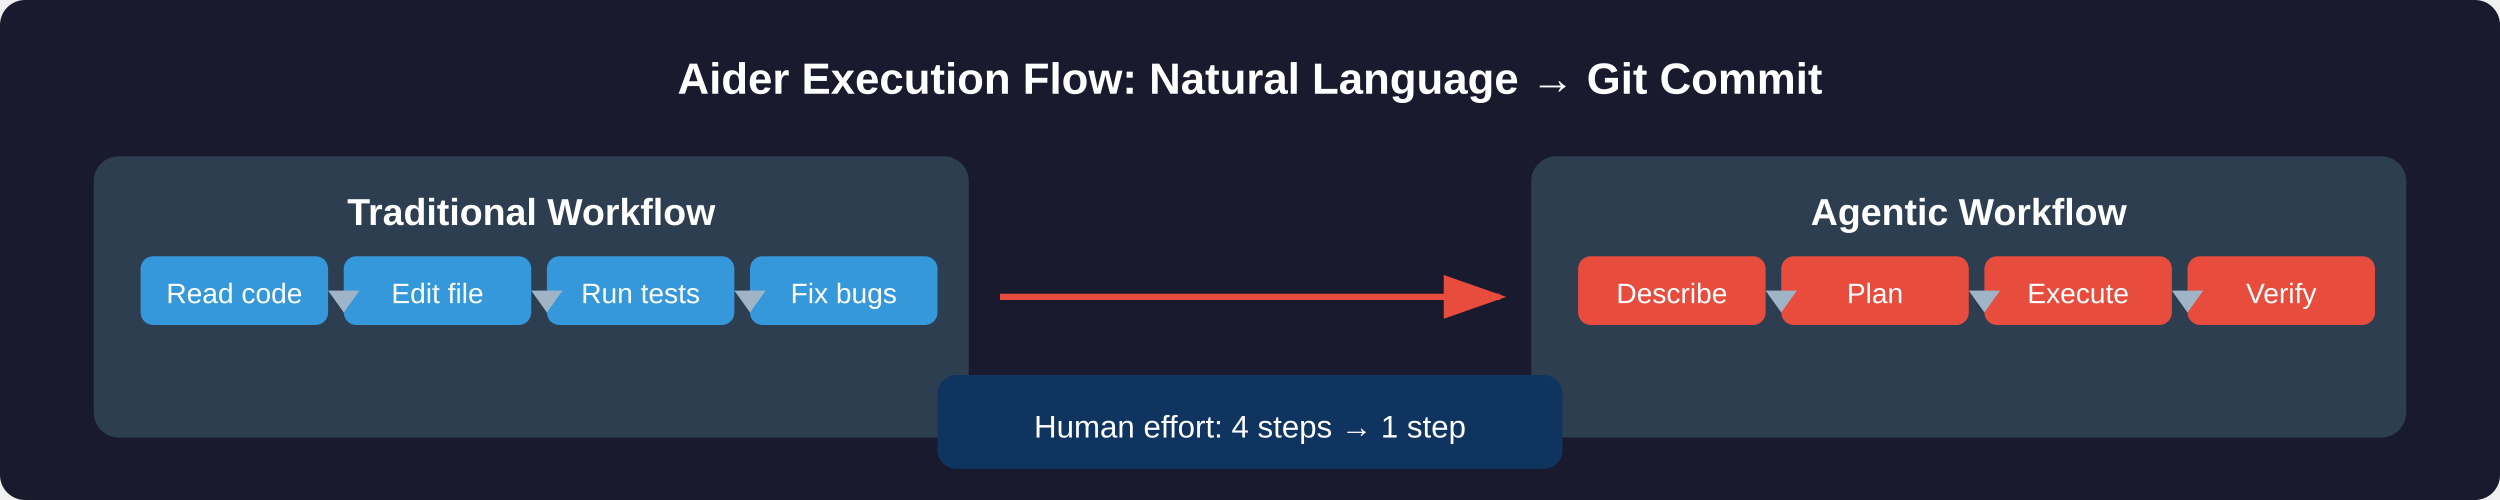
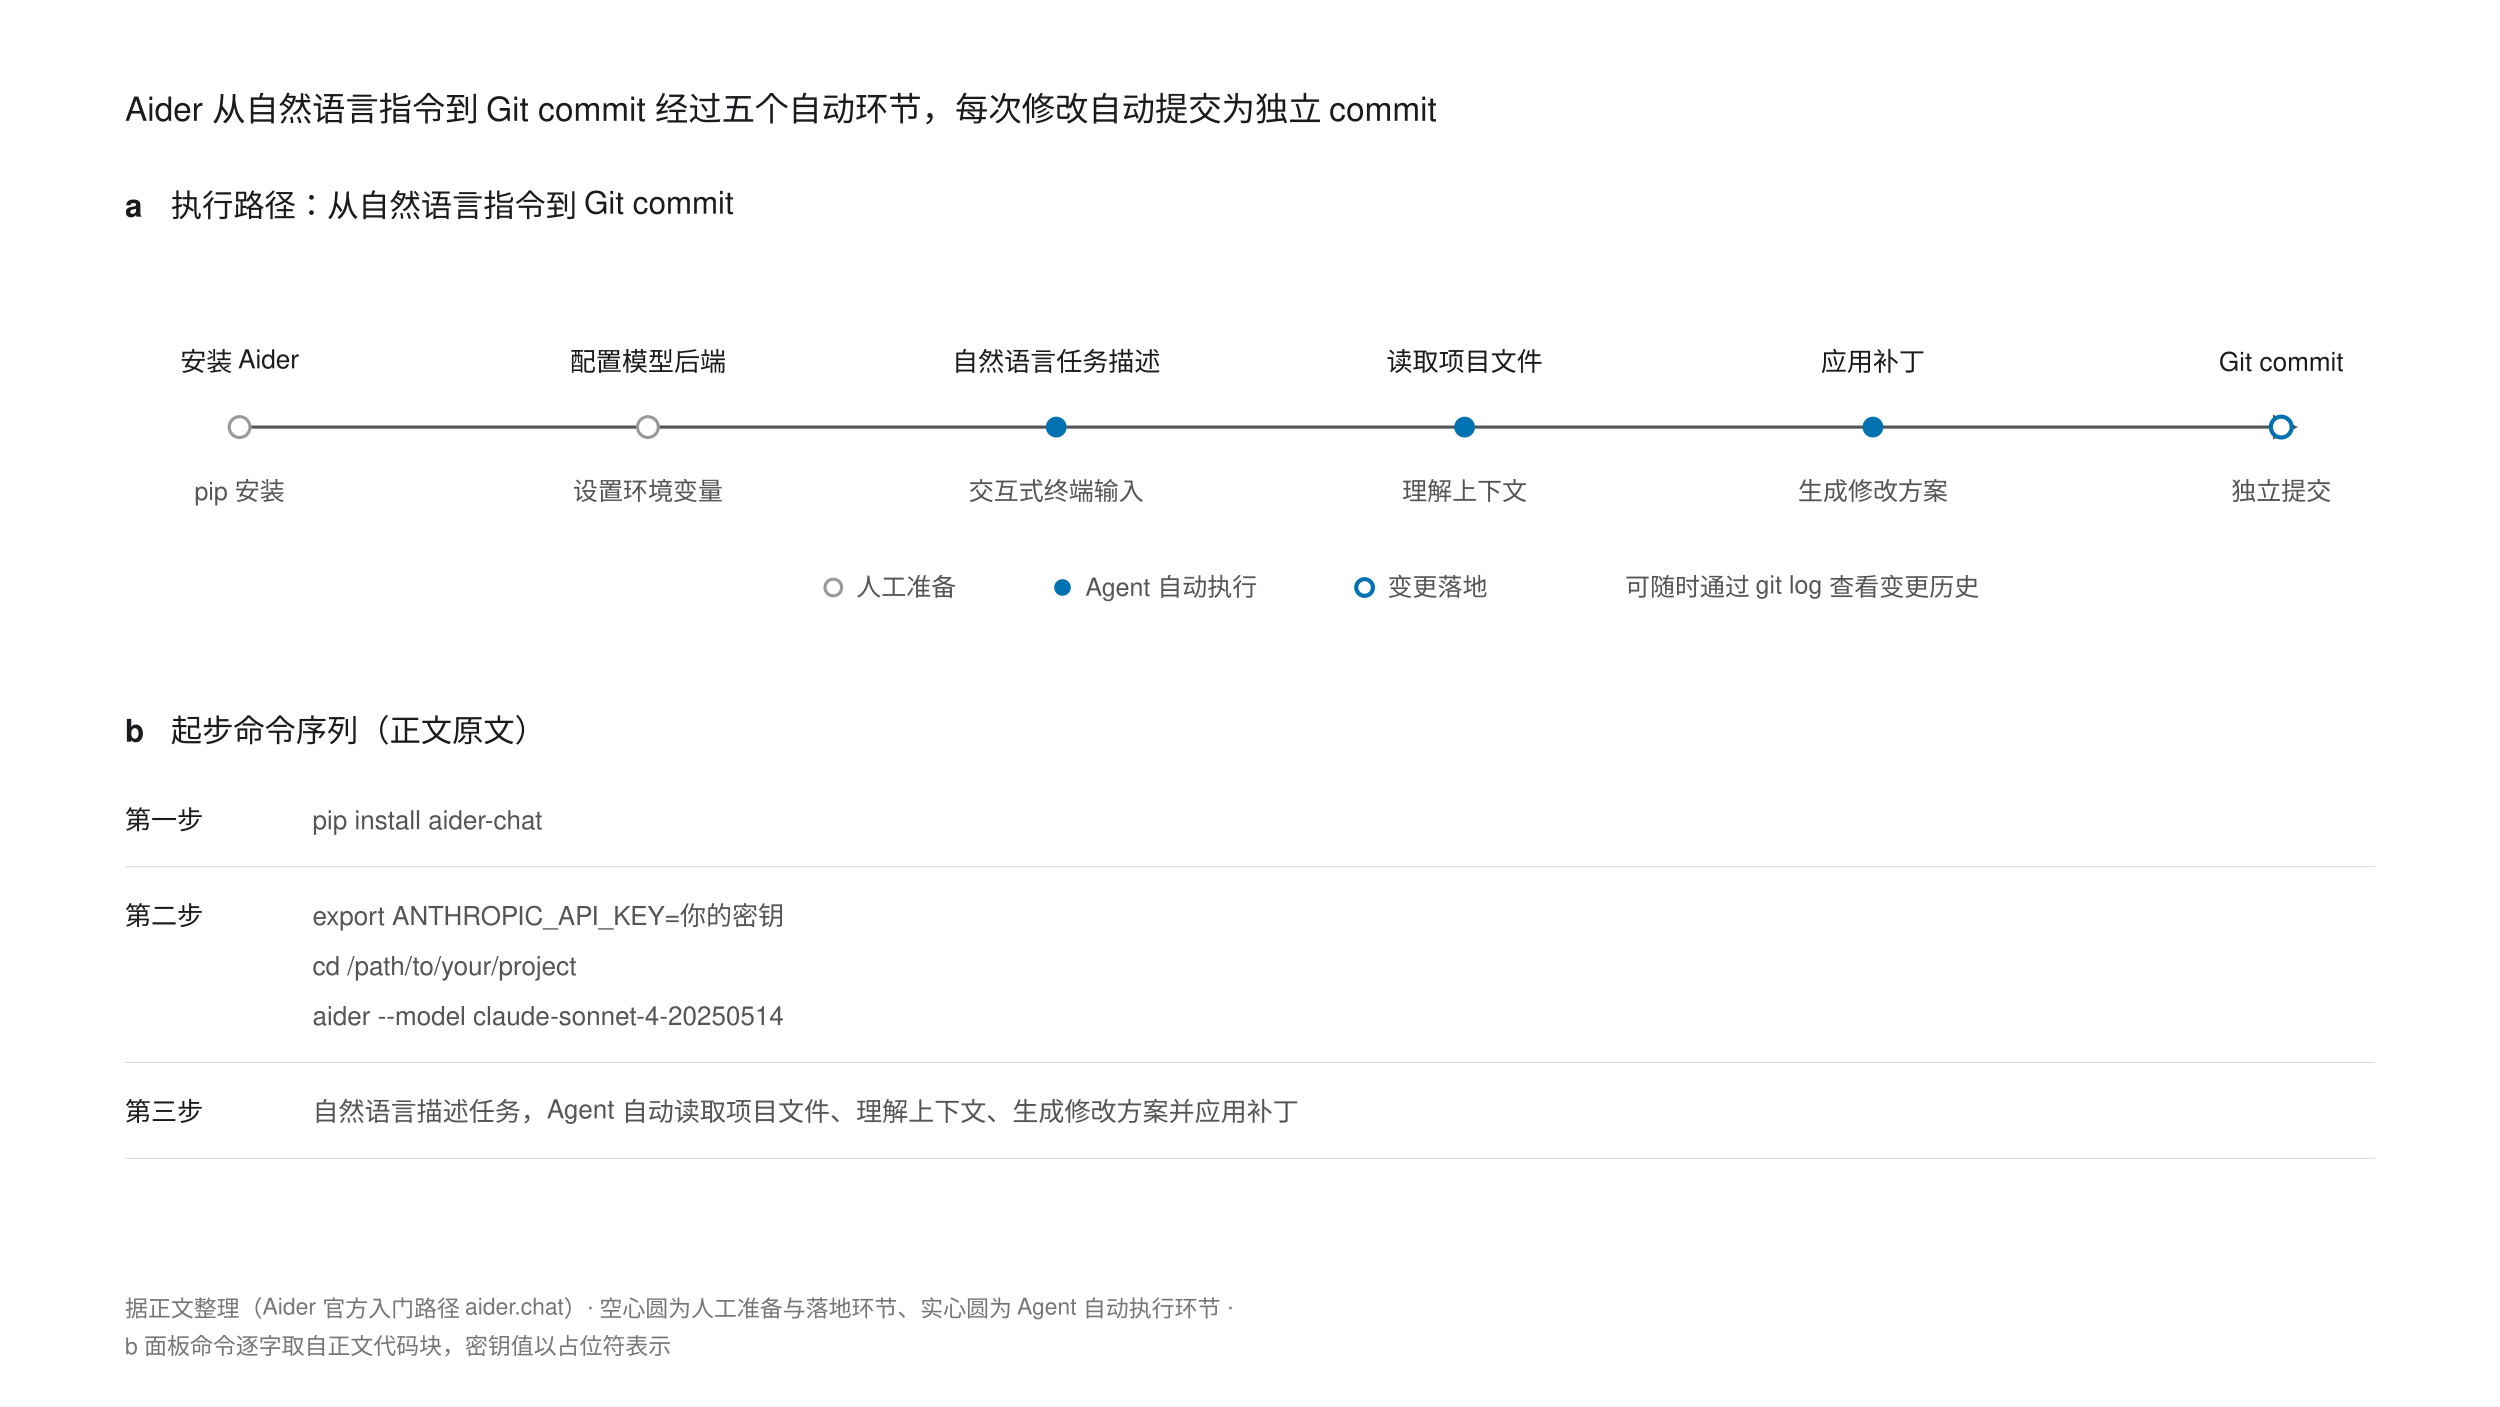
- <svg xmlns="http://www.w3.org/2000/svg" viewBox="0 0 800 160">
-   <rect width="800" height="160" fill="#1a1a2e" rx="8" />
-   <text x="400" y="30" text-anchor="middle" font-family="Arial,sans-serif" font-size="14" font-weight="bold" fill="#ffffff">Aider Execution Flow: Natural Language → Git Commit</text>
-   <rect x="30" y="50" width="280" height="90" rx="8" fill="#2c3e50" />
-   <text x="170" y="72" text-anchor="middle" font-family="Arial,sans-serif" font-size="12" font-weight="bold" fill="#ffffff">Traditional Workflow</text>
-   <rect x="45" y="82" width="60" height="22" rx="4" fill="#3498db" />
-   <text x="75" y="97" text-anchor="middle" font-family="Arial,sans-serif" font-size="9" fill="#ffffff">Read code</text>
-   <rect x="110" y="82" width="60" height="22" rx="4" fill="#3498db" />
-   <text x="140" y="97" text-anchor="middle" font-family="Arial,sans-serif" font-size="9" fill="#ffffff">Edit file</text>
-   <rect x="175" y="82" width="60" height="22" rx="4" fill="#3498db" />
-   <text x="205" y="97" text-anchor="middle" font-family="Arial,sans-serif" font-size="9" fill="#ffffff">Run tests</text>
-   <rect x="240" y="82" width="60" height="22" rx="4" fill="#3498db" />
-   <text x="270" y="97" text-anchor="middle" font-family="Arial,sans-serif" font-size="9" fill="#ffffff">Fix bugs</text>
-   <polygon points="105,93 115,93 110,100" fill="#a0b4c8" />
-   <polygon points="170,93 180,93 175,100" fill="#a0b4c8" />
-   <polygon points="235,93 245,93 240,100" fill="#a0b4c8" />
-   <rect x="490" y="50" width="280" height="90" rx="8" fill="#2c3e50" />
-   <text x="630" y="72" text-anchor="middle" font-family="Arial,sans-serif" font-size="12" font-weight="bold" fill="#ffffff">Agentic Workflow</text>
-   <rect x="505" y="82" width="60" height="22" rx="4" fill="#e74c3c" />
-   <text x="535" y="97" text-anchor="middle" font-family="Arial,sans-serif" font-size="9" fill="#ffffff">Describe</text>
-   <rect x="570" y="82" width="60" height="22" rx="4" fill="#e74c3c" />
-   <text x="600" y="97" text-anchor="middle" font-family="Arial,sans-serif" font-size="9" fill="#ffffff">Plan</text>
-   <rect x="635" y="82" width="60" height="22" rx="4" fill="#e74c3c" />
-   <text x="665" y="97" text-anchor="middle" font-family="Arial,sans-serif" font-size="9" fill="#ffffff">Execute</text>
-   <rect x="700" y="82" width="60" height="22" rx="4" fill="#e74c3c" />
-   <text x="730" y="97" text-anchor="middle" font-family="Arial,sans-serif" font-size="9" fill="#ffffff">Verify</text>
-   <polygon points="565,93 575,93 570,100" fill="#a0b4c8" />
-   <polygon points="630,93 640,93 635,100" fill="#a0b4c8" />
-   <polygon points="695,93 705,93 700,100" fill="#a0b4c8" />
-   <line x1="320" y1="95" x2="480" y2="95" stroke="#e74c3c" stroke-width="2" marker-end="url(#arrowRed)" />
-   <rect x="300" y="120" width="200" height="30" rx="6" fill="#0f3460" />
-   <text x="400" y="140" text-anchor="middle" font-family="Arial,sans-serif" font-size="10" fill="#ffffff">Human effort: 4 steps → 1 step</text>
-   <defs>
-     <marker id="arrowRed" markerWidth="10" markerHeight="7" refX="9" refY="3.5" orient="auto">
-       <polygon points="0 0, 10 3.5, 0 7" fill="#e74c3c" />
-     </marker>
-   </defs>
+ <svg xmlns="http://www.w3.org/2000/svg" width="1200" height="675" viewBox="0 0 1200 675" font-family="'PingFang SC','Helvetica Neue',Helvetica,Arial,sans-serif">
+   <rect width="1200" height="675" fill="#FFFFFF" />
+   <text x="60" y="58" font-size="16" fill="#1A1B1E">Aider 从自然语言指令到 Git commit 经过五个自动环节，每次修改自动提交为独立 commit</text>
+   <text x="60" y="104" font-size="15" font-weight="bold" fill="#1A1B1E">a</text>
+   <text x="82" y="104" font-size="15" fill="#1A1B1E">执行路径：从自然语言指令到 Git commit</text>
+   <line x1="115" y1="205" x2="1095" y2="205" stroke="#555555" stroke-width="1.5" />
+   <polygon points="1103,205 1091,199 1091,211" fill="#555555" />
+   <circle cx="115" cy="205" r="5" fill="#FFFFFF" stroke="#999999" stroke-width="1.5" />
+   <circle cx="311" cy="205" r="5" fill="#FFFFFF" stroke="#999999" stroke-width="1.5" />
+   <circle cx="507" cy="205" r="5" fill="#0072B2" />
+   <circle cx="703" cy="205" r="5" fill="#0072B2" />
+   <circle cx="899" cy="205" r="5" fill="#0072B2" />
+   <circle cx="1095" cy="205" r="5" fill="#FFFFFF" stroke="#0072B2" stroke-width="2" />
+   <g font-size="12.5" fill="#1A1B1E" text-anchor="middle">
+     <text x="115" y="178">安装 Aider</text>
+     <text x="311" y="178">配置模型后端</text>
+     <text x="507" y="178">自然语言任务描述</text>
+     <text x="703" y="178">读取项目文件</text>
+     <text x="899" y="178">应用补丁</text>
+     <text x="1095" y="178">Git commit</text>
+   </g>
+   <g font-size="12" fill="#555" text-anchor="middle">
+     <text x="115" y="240">pip 安装</text>
+     <text x="311" y="240">设置环境变量</text>
+     <text x="507" y="240">交互式终端输入</text>
+     <text x="703" y="240">理解上下文</text>
+     <text x="899" y="240">生成修改方案</text>
+     <text x="1095" y="240">独立提交</text>
+   </g>
+   <g font-size="12" fill="#555">
+     <circle cx="400" cy="282" r="4" fill="#FFFFFF" stroke="#999999" stroke-width="1.5" />
+     <text x="411" y="286">人工准备</text>
+     <circle cx="510" cy="282" r="4" fill="#0072B2" />
+     <text x="521" y="286">Agent 自动执行</text>
+     <circle cx="655" cy="282" r="4" fill="#FFFFFF" stroke="#0072B2" stroke-width="2" />
+     <text x="666" y="286">变更落地</text>
+     <text x="780" y="286">可随时通过 git log 查看变更历史</text>
+   </g>
+   <text x="60" y="356" font-size="15" font-weight="bold" fill="#1A1B1E">b</text>
+   <text x="82" y="356" font-size="15" fill="#1A1B1E">起步命令序列（正文原文）</text>
+   <text x="60" y="398" font-size="12.5" fill="#1A1B1E">第一步</text>
+   <text x="150" y="398" font-size="12.5" fill="#555">pip install aider-chat</text>
+   <line x1="60" y1="416" x2="1140" y2="416" stroke="#D9D9D9" stroke-width="0.5" />
+   <text x="60" y="444" font-size="12.5" fill="#1A1B1E">第二步</text>
+   <text x="150" y="444" font-size="12.5" fill="#555">export ANTHROPIC_API_KEY=你的密钥</text>
+   <text x="150" y="468" font-size="12.5" fill="#555">cd /path/to/your/project</text>
+   <text x="150" y="492" font-size="12.5" fill="#555">aider --model claude-sonnet-4-20250514</text>
+   <line x1="60" y1="510" x2="1140" y2="510" stroke="#D9D9D9" stroke-width="0.5" />
+   <text x="60" y="538" font-size="12.5" fill="#1A1B1E">第三步</text>
+   <text x="150" y="538" font-size="12.5" fill="#555">自然语言描述任务，Agent 自动读取项目文件、理解上下文、生成修改方案并应用补丁</text>
+   <line x1="60" y1="556" x2="1140" y2="556" stroke="#D9D9D9" stroke-width="0.5" />
+   <text x="60" y="632" font-size="11" fill="#767676">据正文整理（Aider 官方入门路径 aider.chat）· 空心圆为人工准备与落地环节、实心圆为 Agent 自动执行环节 ·</text>
+   <text x="60" y="650" font-size="11" fill="#767676">b 面板命令逐字取自正文代码块，密钥值以占位符表示</text>
</svg>
